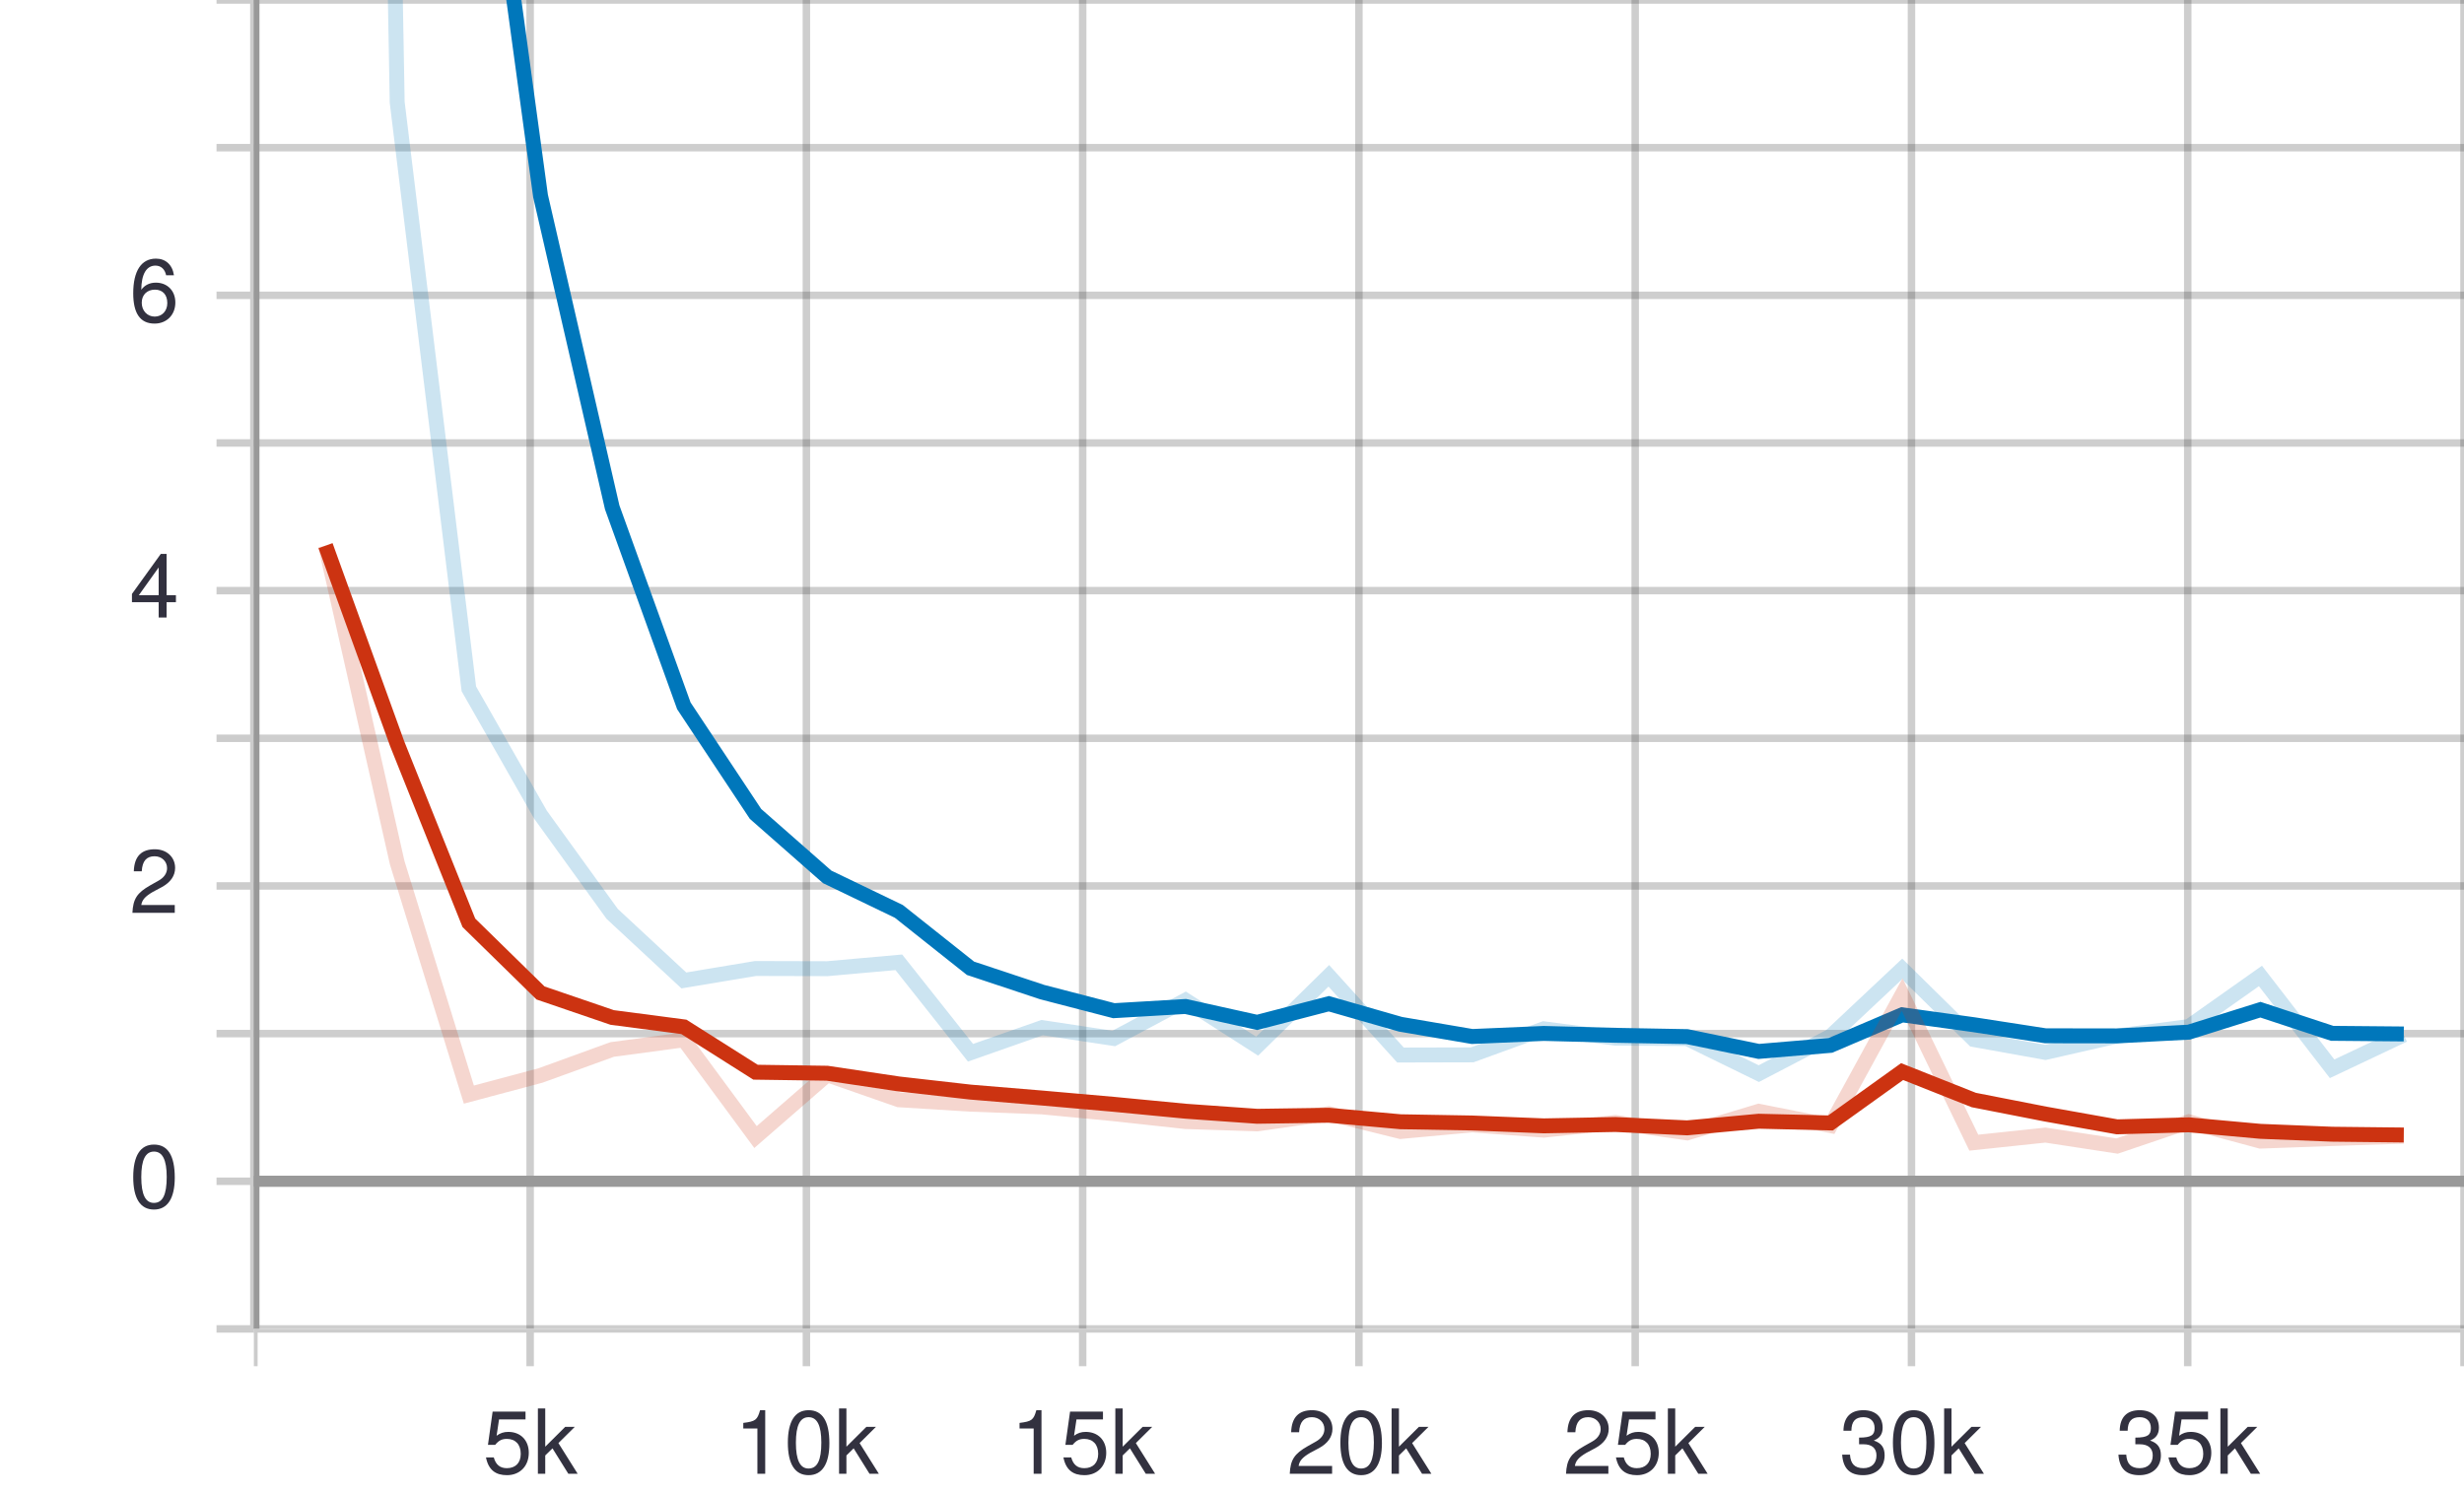
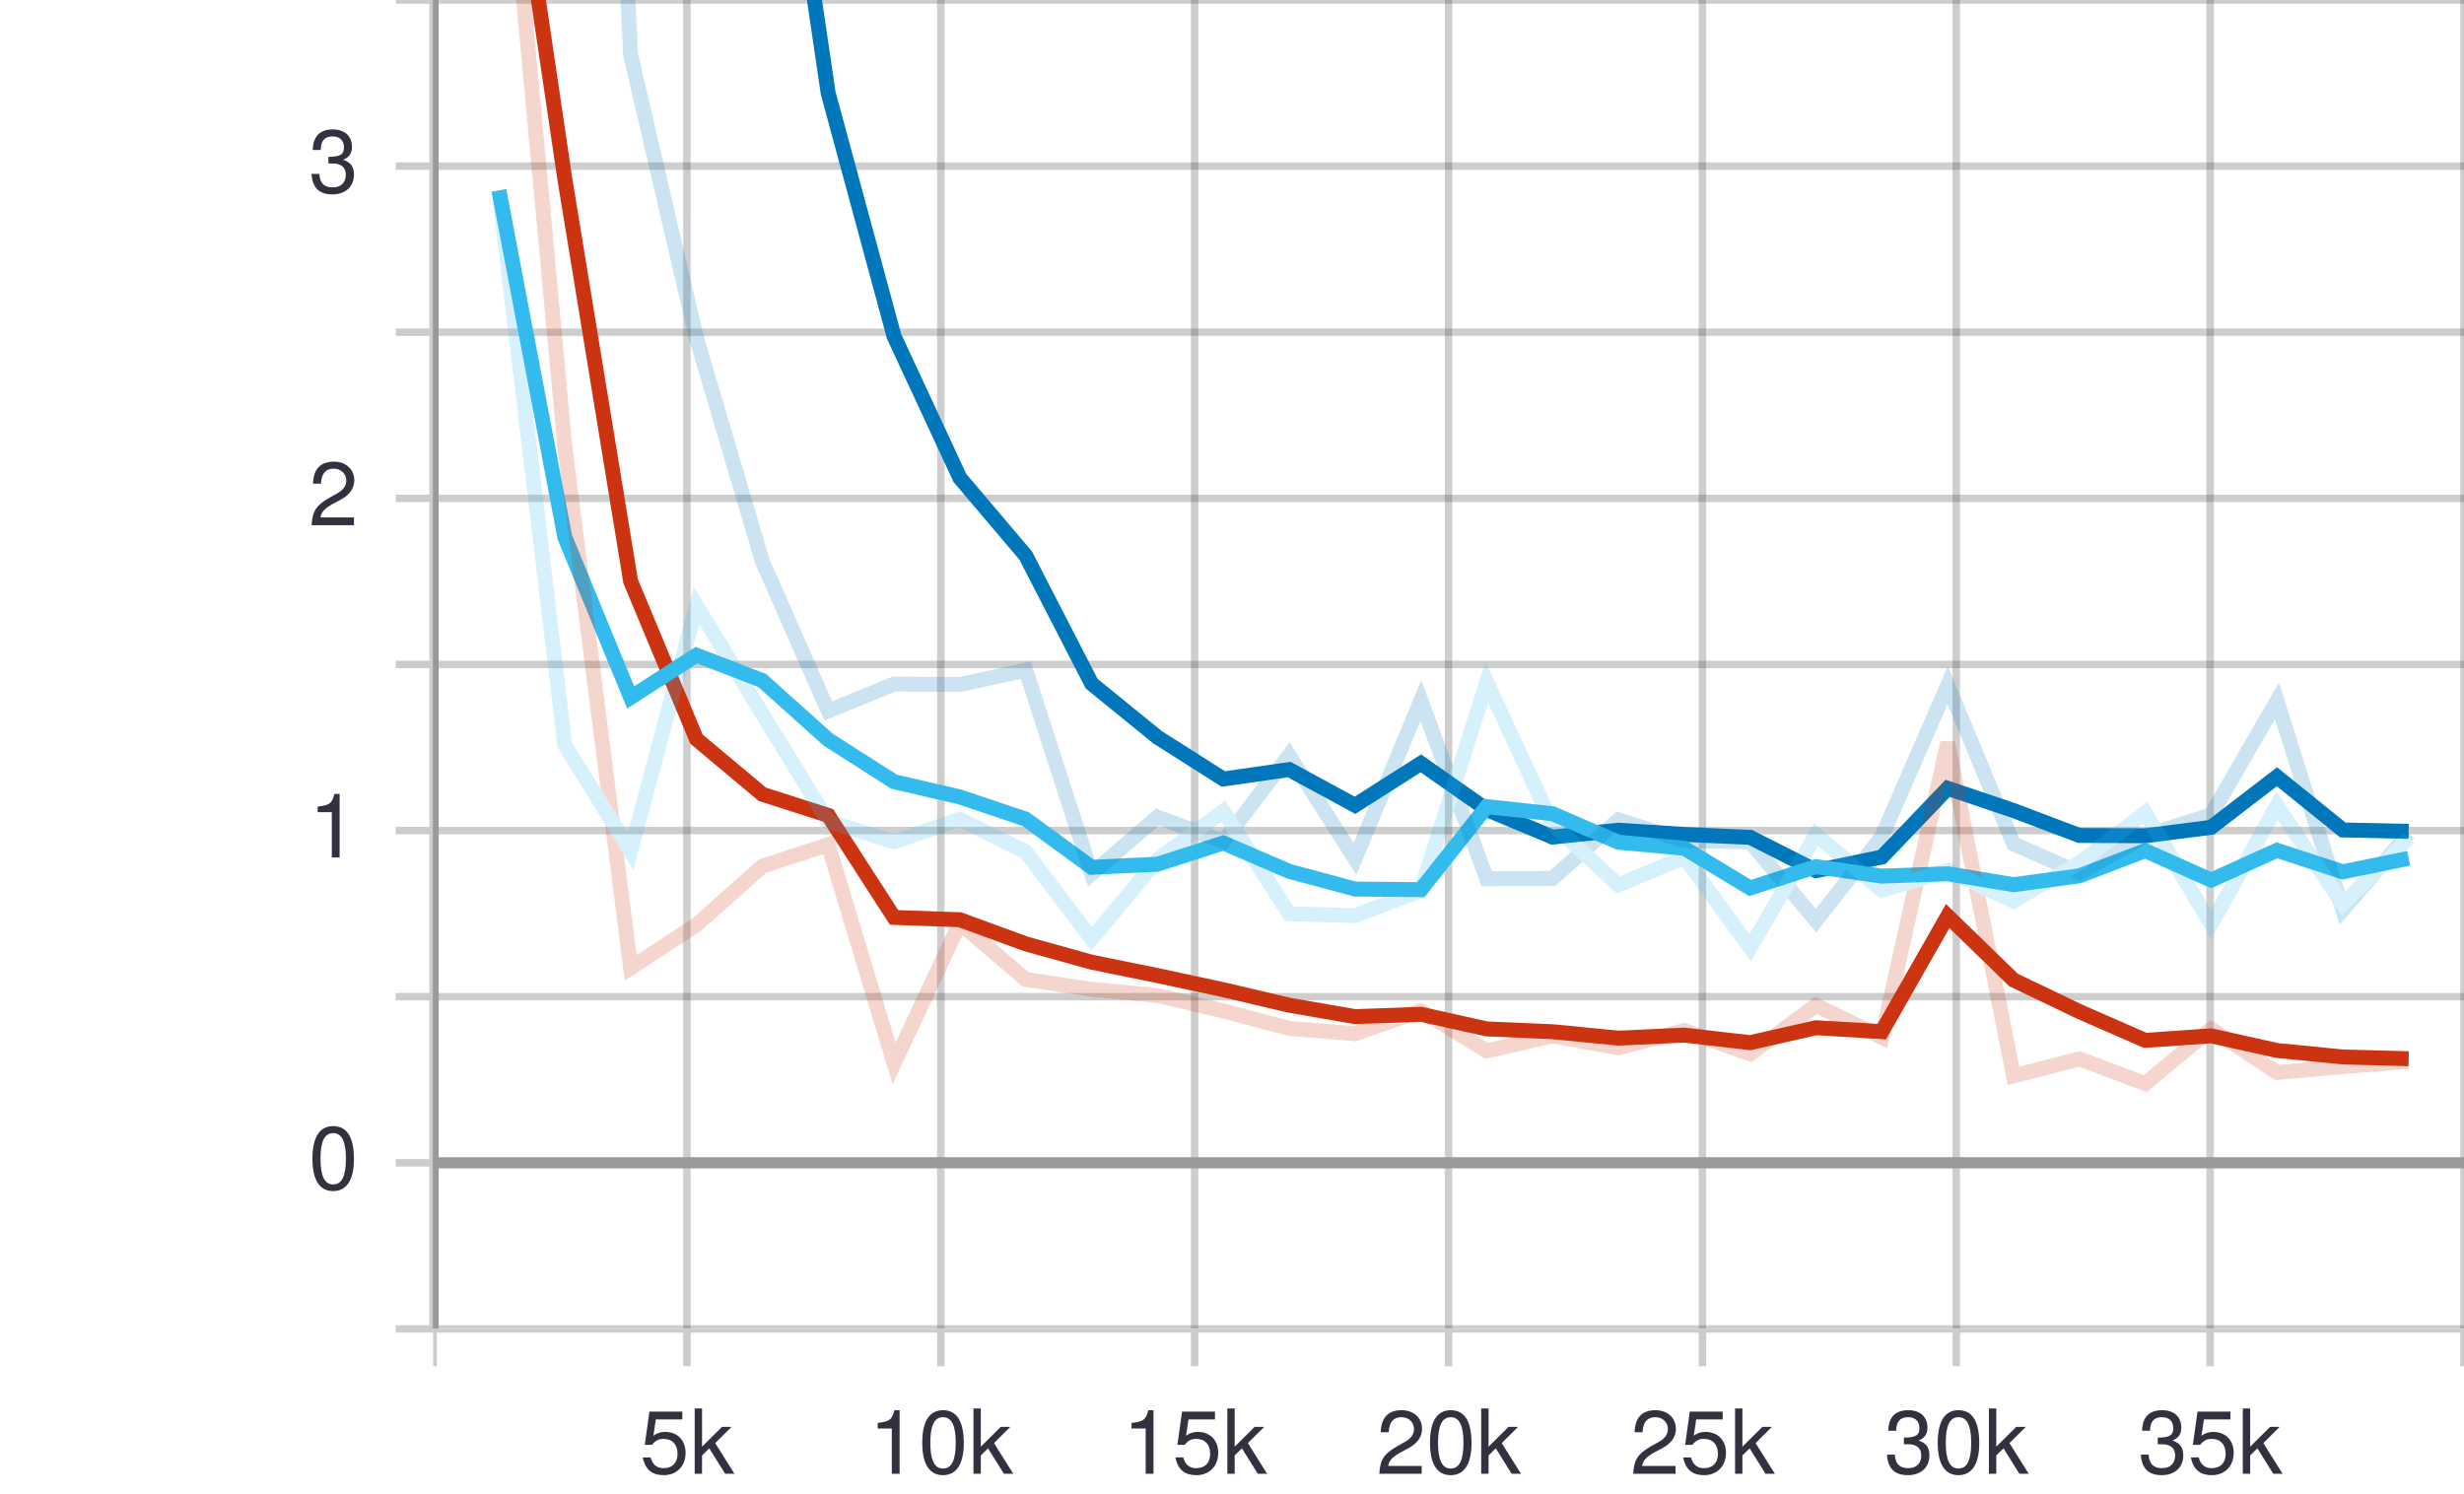
<svg xmlns="http://www.w3.org/2000/svg" viewBox="0 0 330 200">
  <g>
    <g>
      <g>
        <g>
          <g>
-             <line x1="34" y1="178" x2="29" y2="178" style="visibility: inherit;" fill="rgb(0, 0, 0)" stroke="rgb(204, 204, 204)" stroke-width="1px" />
-             <line x1="34" y1="158.222" x2="29" y2="158.222" style="visibility: inherit;" fill="rgb(0, 0, 0)" stroke="rgb(204, 204, 204)" stroke-width="1px" />
-             <line x1="34" y1="138.444" x2="29" y2="138.444" style="visibility: inherit;" fill="rgb(0, 0, 0)" stroke="rgb(204, 204, 204)" stroke-width="1px" />
-             <line x1="34" y1="118.667" x2="29" y2="118.667" style="visibility: inherit;" fill="rgb(0, 0, 0)" stroke="rgb(204, 204, 204)" stroke-width="1px" />
-             <line x1="34" y1="98.889" x2="29" y2="98.889" style="visibility: inherit;" fill="rgb(0, 0, 0)" stroke="rgb(204, 204, 204)" stroke-width="1px" />
-             <line x1="34" y1="79.111" x2="29" y2="79.111" style="visibility: inherit;" fill="rgb(0, 0, 0)" stroke="rgb(204, 204, 204)" stroke-width="1px" />
-             <line x1="34" y1="59.333" x2="29" y2="59.333" style="visibility: inherit;" fill="rgb(0, 0, 0)" stroke="rgb(204, 204, 204)" stroke-width="1px" />
-             <line x1="34" y1="39.556" x2="29" y2="39.556" style="visibility: inherit;" fill="rgb(0, 0, 0)" stroke="rgb(204, 204, 204)" stroke-width="1px" />
-             <line x1="34" y1="19.778" x2="29" y2="19.778" style="visibility: inherit;" fill="rgb(0, 0, 0)" stroke="rgb(204, 204, 204)" stroke-width="1px" />
-             <line x1="34" y1="0" x2="29" y2="0" style="visibility: inherit;" fill="rgb(0, 0, 0)" stroke="rgb(204, 204, 204)" stroke-width="1px" />
+             <line x1="58" y1="178" x2="53" y2="178" style="visibility: inherit;" fill="rgb(0, 0, 0)" stroke="rgb(204, 204, 204)" stroke-width="1px" />
+             <line x1="58" y1="155.75" x2="53" y2="155.75" style="visibility: inherit;" fill="rgb(0, 0, 0)" stroke="rgb(204, 204, 204)" stroke-width="1px" />
+             <line x1="58" y1="133.5" x2="53" y2="133.5" style="visibility: inherit;" fill="rgb(0, 0, 0)" stroke="rgb(204, 204, 204)" stroke-width="1px" />
+             <line x1="58" y1="111.25" x2="53" y2="111.25" style="visibility: inherit;" fill="rgb(0, 0, 0)" stroke="rgb(204, 204, 204)" stroke-width="1px" />
+             <line x1="58" y1="89" x2="53" y2="89" style="visibility: inherit;" fill="rgb(0, 0, 0)" stroke="rgb(204, 204, 204)" stroke-width="1px" />
+             <line x1="58" y1="66.75" x2="53" y2="66.75" style="visibility: inherit;" fill="rgb(0, 0, 0)" stroke="rgb(204, 204, 204)" stroke-width="1px" />
+             <line x1="58" y1="44.5" x2="53" y2="44.5" style="visibility: inherit;" fill="rgb(0, 0, 0)" stroke="rgb(204, 204, 204)" stroke-width="1px" />
+             <line x1="58" y1="22.25" x2="53" y2="22.25" style="visibility: inherit;" fill="rgb(0, 0, 0)" stroke="rgb(204, 204, 204)" stroke-width="1px" />
+             <line x1="58" y1="0" x2="53" y2="0" style="visibility: inherit;" fill="rgb(0, 0, 0)" stroke="rgb(204, 204, 204)" stroke-width="1px" />
          </g>
-           <g transform="translate(24, 0)">
-             <text x="0" y="178" dx="0em" dy="0.3em" style="text-anchor: end; visibility: hidden; font-family: &quot;Helvetica Neue&quot;, sans-serif; font-size: 12px; font-weight: 200;" fill="rgb(50, 49, 63)" stroke="none" stroke-width="1px">-1</text>
-             <text x="0" y="158.222" dx="0em" dy="0.3em" style="text-anchor: end; visibility: inherit; font-family: &quot;Helvetica Neue&quot;, sans-serif; font-size: 12px; font-weight: 200;" fill="rgb(50, 49, 63)" stroke="none" stroke-width="1px">0</text>
-             <text x="0" y="138.444" dx="0em" dy="0.3em" style="text-anchor: end; visibility: hidden; font-family: &quot;Helvetica Neue&quot;, sans-serif; font-size: 12px; font-weight: 200;" fill="rgb(50, 49, 63)" stroke="none" stroke-width="1px">1</text>
-             <text x="0" y="118.667" dx="0em" dy="0.3em" style="text-anchor: end; visibility: inherit; font-family: &quot;Helvetica Neue&quot;, sans-serif; font-size: 12px; font-weight: 200;" fill="rgb(50, 49, 63)" stroke="none" stroke-width="1px">2</text>
-             <text x="0" y="98.889" dx="0em" dy="0.3em" style="text-anchor: end; visibility: hidden; font-family: &quot;Helvetica Neue&quot;, sans-serif; font-size: 12px; font-weight: 200;" fill="rgb(50, 49, 63)" stroke="none" stroke-width="1px">3</text>
-             <text x="0" y="79.111" dx="0em" dy="0.3em" style="text-anchor: end; visibility: inherit; font-family: &quot;Helvetica Neue&quot;, sans-serif; font-size: 12px; font-weight: 200;" fill="rgb(50, 49, 63)" stroke="none" stroke-width="1px">4</text>
-             <text x="0" y="59.333" dx="0em" dy="0.3em" style="text-anchor: end; visibility: hidden; font-family: &quot;Helvetica Neue&quot;, sans-serif; font-size: 12px; font-weight: 200;" fill="rgb(50, 49, 63)" stroke="none" stroke-width="1px">5</text>
-             <text x="0" y="39.556" dx="0em" dy="0.3em" style="text-anchor: end; visibility: inherit; font-family: &quot;Helvetica Neue&quot;, sans-serif; font-size: 12px; font-weight: 200;" fill="rgb(50, 49, 63)" stroke="none" stroke-width="1px">6</text>
-             <text x="0" y="19.778" dx="0em" dy="0.3em" style="text-anchor: end; visibility: hidden; font-family: &quot;Helvetica Neue&quot;, sans-serif; font-size: 12px; font-weight: 200;" fill="rgb(50, 49, 63)" stroke="none" stroke-width="1px">7</text>
-             <text x="0" y="0" dx="0em" dy="0.3em" style="text-anchor: end; visibility: hidden; font-family: &quot;Helvetica Neue&quot;, sans-serif; font-size: 12px; font-weight: 200;" fill="rgb(50, 49, 63)" stroke="none" stroke-width="1px">8</text>
+           <g transform="translate(48, 0)">
+             <text x="0" y="178" dx="0em" dy="0.3em" style="text-anchor: end; visibility: hidden; font-family: &quot;Helvetica Neue&quot;, sans-serif; font-size: 12px; font-weight: 200;" fill="rgb(50, 49, 63)" stroke="none" stroke-width="1px">-0.5</text>
+             <text x="0" y="155.75" dx="0em" dy="0.3em" style="text-anchor: end; visibility: inherit; font-family: &quot;Helvetica Neue&quot;, sans-serif; font-size: 12px; font-weight: 200;" fill="rgb(50, 49, 63)" stroke="none" stroke-width="1px">0</text>
+             <text x="0" y="133.5" dx="0em" dy="0.3em" style="text-anchor: end; visibility: hidden; font-family: &quot;Helvetica Neue&quot;, sans-serif; font-size: 12px; font-weight: 200;" fill="rgb(50, 49, 63)" stroke="none" stroke-width="1px">0.5</text>
+             <text x="0" y="111.25" dx="0em" dy="0.3em" style="text-anchor: end; visibility: inherit; font-family: &quot;Helvetica Neue&quot;, sans-serif; font-size: 12px; font-weight: 200;" fill="rgb(50, 49, 63)" stroke="none" stroke-width="1px">1</text>
+             <text x="0" y="89" dx="0em" dy="0.3em" style="text-anchor: end; visibility: hidden; font-family: &quot;Helvetica Neue&quot;, sans-serif; font-size: 12px; font-weight: 200;" fill="rgb(50, 49, 63)" stroke="none" stroke-width="1px">1.5</text>
+             <text x="0" y="66.75" dx="0em" dy="0.3em" style="text-anchor: end; visibility: inherit; font-family: &quot;Helvetica Neue&quot;, sans-serif; font-size: 12px; font-weight: 200;" fill="rgb(50, 49, 63)" stroke="none" stroke-width="1px">2</text>
+             <text x="0" y="44.5" dx="0em" dy="0.3em" style="text-anchor: end; visibility: hidden; font-family: &quot;Helvetica Neue&quot;, sans-serif; font-size: 12px; font-weight: 200;" fill="rgb(50, 49, 63)" stroke="none" stroke-width="1px">2.5</text>
+             <text x="0" y="22.25" dx="0em" dy="0.3em" style="text-anchor: end; visibility: inherit; font-family: &quot;Helvetica Neue&quot;, sans-serif; font-size: 12px; font-weight: 200;" fill="rgb(50, 49, 63)" stroke="none" stroke-width="1px">3</text>
+             <text x="0" y="0" dx="0em" dy="0.3em" style="text-anchor: end; visibility: hidden; font-family: &quot;Helvetica Neue&quot;, sans-serif; font-size: 12px; font-weight: 200;" fill="rgb(50, 49, 63)" stroke="none" stroke-width="1px">3.5</text>
          </g>
-           <line x1="34" y1="0" x2="34" y2="178" fill="rgb(0, 0, 0)" stroke="rgb(204, 204, 204)" stroke-width="1px" />
+           <line x1="58" y1="0" x2="58" y2="178" fill="rgb(0, 0, 0)" stroke="rgb(204, 204, 204)" stroke-width="1px" />
        </g>
      </g>
-       <g transform="translate(34, 0)" clip-path="url(#clip_0)">
+       <g transform="translate(58, 0)" clip-path="url(#clip_0)">
        <clipPath id="clip_0">
-           <rect width="296" height="178" />
+           <rect width="272" height="178" />
        </clipPath>
        <g>
          <g>
            <g>
              <line x1="0" y1="0" x2="0" y2="178" fill="rgb(0, 0, 0)" stroke="rgb(60, 60, 60)" stroke-width="1px" opacity="0.25" />
-               <line x1="37" y1="0" x2="37" y2="178" fill="rgb(0, 0, 0)" stroke="rgb(60, 60, 60)" stroke-width="1px" opacity="0.25" />
-               <line x1="74" y1="0" x2="74" y2="178" fill="rgb(0, 0, 0)" stroke="rgb(60, 60, 60)" stroke-width="1px" opacity="0.25" />
-               <line x1="111" y1="0" x2="111" y2="178" fill="rgb(0, 0, 0)" stroke="rgb(60, 60, 60)" stroke-width="1px" opacity="0.25" />
-               <line x1="148" y1="0" x2="148" y2="178" fill="rgb(0, 0, 0)" stroke="rgb(60, 60, 60)" stroke-width="1px" opacity="0.25" />
-               <line x1="185" y1="0" x2="185" y2="178" fill="rgb(0, 0, 0)" stroke="rgb(60, 60, 60)" stroke-width="1px" opacity="0.25" />
-               <line x1="222" y1="0" x2="222" y2="178" fill="rgb(0, 0, 0)" stroke="rgb(60, 60, 60)" stroke-width="1px" opacity="0.25" />
-               <line x1="259" y1="0" x2="259" y2="178" fill="rgb(0, 0, 0)" stroke="rgb(60, 60, 60)" stroke-width="1px" opacity="0.25" />
-               <line x1="296" y1="0" x2="296" y2="178" fill="rgb(0, 0, 0)" stroke="rgb(60, 60, 60)" stroke-width="1px" opacity="0.25" />
+               <line x1="34" y1="0" x2="34" y2="178" fill="rgb(0, 0, 0)" stroke="rgb(60, 60, 60)" stroke-width="1px" opacity="0.25" />
+               <line x1="68" y1="0" x2="68" y2="178" fill="rgb(0, 0, 0)" stroke="rgb(60, 60, 60)" stroke-width="1px" opacity="0.25" />
+               <line x1="102" y1="0" x2="102" y2="178" fill="rgb(0, 0, 0)" stroke="rgb(60, 60, 60)" stroke-width="1px" opacity="0.25" />
+               <line x1="136" y1="0" x2="136" y2="178" fill="rgb(0, 0, 0)" stroke="rgb(60, 60, 60)" stroke-width="1px" opacity="0.25" />
+               <line x1="170" y1="0" x2="170" y2="178" fill="rgb(0, 0, 0)" stroke="rgb(60, 60, 60)" stroke-width="1px" opacity="0.25" />
+               <line x1="204" y1="0" x2="204" y2="178" fill="rgb(0, 0, 0)" stroke="rgb(60, 60, 60)" stroke-width="1px" opacity="0.25" />
+               <line x1="238" y1="0" x2="238" y2="178" fill="rgb(0, 0, 0)" stroke="rgb(60, 60, 60)" stroke-width="1px" opacity="0.25" />
+               <line x1="272" y1="0" x2="272" y2="178" fill="rgb(0, 0, 0)" stroke="rgb(60, 60, 60)" stroke-width="1px" opacity="0.25" />
            </g>
            <g>
-               <line x1="0" y1="178" x2="296" y2="178" fill="rgb(0, 0, 0)" stroke="rgb(60, 60, 60)" stroke-width="1px" opacity="0.25" />
-               <line x1="0" y1="158.222" x2="296" y2="158.222" fill="rgb(0, 0, 0)" stroke="rgb(60, 60, 60)" stroke-width="1px" opacity="0.25" />
-               <line x1="0" y1="138.444" x2="296" y2="138.444" fill="rgb(0, 0, 0)" stroke="rgb(60, 60, 60)" stroke-width="1px" opacity="0.25" />
-               <line x1="0" y1="118.667" x2="296" y2="118.667" fill="rgb(0, 0, 0)" stroke="rgb(60, 60, 60)" stroke-width="1px" opacity="0.25" />
-               <line x1="0" y1="98.889" x2="296" y2="98.889" fill="rgb(0, 0, 0)" stroke="rgb(60, 60, 60)" stroke-width="1px" opacity="0.25" />
-               <line x1="0" y1="79.111" x2="296" y2="79.111" fill="rgb(0, 0, 0)" stroke="rgb(60, 60, 60)" stroke-width="1px" opacity="0.25" />
-               <line x1="0" y1="59.333" x2="296" y2="59.333" fill="rgb(0, 0, 0)" stroke="rgb(60, 60, 60)" stroke-width="1px" opacity="0.25" />
-               <line x1="0" y1="39.556" x2="296" y2="39.556" fill="rgb(0, 0, 0)" stroke="rgb(60, 60, 60)" stroke-width="1px" opacity="0.25" />
-               <line x1="0" y1="19.778" x2="296" y2="19.778" fill="rgb(0, 0, 0)" stroke="rgb(60, 60, 60)" stroke-width="1px" opacity="0.25" />
-               <line x1="0" y1="0" x2="296" y2="0" fill="rgb(0, 0, 0)" stroke="rgb(60, 60, 60)" stroke-width="1px" opacity="0.25" />
+               <line x1="0" y1="178" x2="272" y2="178" fill="rgb(0, 0, 0)" stroke="rgb(60, 60, 60)" stroke-width="1px" opacity="0.25" />
+               <line x1="0" y1="155.75" x2="272" y2="155.75" fill="rgb(0, 0, 0)" stroke="rgb(60, 60, 60)" stroke-width="1px" opacity="0.25" />
+               <line x1="0" y1="133.5" x2="272" y2="133.5" fill="rgb(0, 0, 0)" stroke="rgb(60, 60, 60)" stroke-width="1px" opacity="0.25" />
+               <line x1="0" y1="111.25" x2="272" y2="111.25" fill="rgb(0, 0, 0)" stroke="rgb(60, 60, 60)" stroke-width="1px" opacity="0.25" />
+               <line x1="0" y1="89" x2="272" y2="89" fill="rgb(0, 0, 0)" stroke="rgb(60, 60, 60)" stroke-width="1px" opacity="0.25" />
+               <line x1="0" y1="66.75" x2="272" y2="66.75" fill="rgb(0, 0, 0)" stroke="rgb(60, 60, 60)" stroke-width="1px" opacity="0.25" />
+               <line x1="0" y1="44.5" x2="272" y2="44.5" fill="rgb(0, 0, 0)" stroke="rgb(60, 60, 60)" stroke-width="1px" opacity="0.25" />
+               <line x1="0" y1="22.25" x2="272" y2="22.25" fill="rgb(0, 0, 0)" stroke="rgb(60, 60, 60)" stroke-width="1px" opacity="0.25" />
+               <line x1="0" y1="0" x2="272" y2="0" fill="rgb(0, 0, 0)" stroke="rgb(60, 60, 60)" stroke-width="1px" opacity="0.25" />
            </g>
          </g>
        </g>
        <g>
          <g>
-             <line x1="0" y1="158.222" x2="296" y2="158.222" fill="rgb(0, 0, 0)" stroke="rgb(153, 153, 153)" stroke-width="1.5px" />
+             <line x1="0" y1="155.75" x2="272" y2="155.75" fill="rgb(0, 0, 0)" stroke="rgb(153, 153, 153)" stroke-width="1.5px" />
          </g>
        </g>
        <g>
          <g>
            <line x1="0" y1="0" x2="0" y2="178" fill="rgb(0, 0, 0)" stroke="rgb(153, 153, 153)" stroke-width="1.5px" />
          </g>
        </g>
        <g>
          <g>
            <g>
              <g>
                <g>
-                   <path stroke="rgb(0, 119, 187)" stroke-width="2px" d="M28.793,-44.244L38.391,26.239L47.989,67.951L57.587,94.541L67.185,109.019L76.782,117.453L86.38,122.076L95.978,129.696L105.576,132.885L115.174,135.375L124.771,134.812L134.369,136.939L143.967,134.444L153.565,137.193L163.163,138.832L172.76,138.421L182.358,138.673L191.956,138.848L201.554,140.831L211.152,140.021L220.749,135.928L230.347,137.252L239.945,138.736L249.543,138.751L259.141,138.252L268.738,135.241L278.336,138.407L287.934,138.492" style="fill: none;" fill="none" />
+                   <path stroke="rgb(0, 119, 187)" stroke-width="2px" d="M44.098,-47.36L52.918,12.467L61.737,45.043L70.557,64.019L79.376,74.422L88.196,91.565L97.016,98.742L105.835,104.344L114.655,103.076L123.474,107.863L132.294,102.249L141.114,108.434L149.933,112.123L158.753,111.198L167.572,111.764L176.392,112.157L185.212,116.619L194.031,114.798L202.851,105.588L211.67,108.566L220.49,111.906L229.31,111.94L238.129,110.817L246.949,104.041L255.768,111.166L264.588,111.356" style="fill: none;" fill="none" />
                </g>
                <g>
-                   <path stroke="rgb(204, 51, 17)" stroke-width="2px" d="M9.598,73.088L19.196,99.63L28.793,123.602L38.391,133.002L47.989,136.284L57.587,137.541L67.185,143.615L76.782,143.753L86.38,145.189L95.978,146.279L105.576,147.075L115.174,147.918L124.771,148.84L134.369,149.52L143.967,149.381L153.565,150.251L163.163,150.418L172.76,150.802L182.358,150.621L191.956,151.07L201.554,150.181L211.152,150.413L220.749,143.532L230.347,147.341L239.945,149.22L249.543,150.934L259.141,150.663L268.738,151.536L278.336,151.921L287.934,152.026" style="fill: none;" fill="none" />
+                   <path stroke="rgb(204, 51, 17)" stroke-width="2px" d="M8.82,-35.802L17.639,23.918L26.459,77.854L35.278,99.003L44.098,106.388L52.918,109.218L61.737,122.885L70.557,123.195L79.376,126.425L88.196,128.877L97.016,130.669L105.835,132.564L114.655,134.641L123.474,136.169L132.294,135.856L141.114,137.815L149.933,138.19L158.753,139.054L167.572,138.648L176.392,139.657L185.212,137.658L194.031,138.179L202.851,122.698L211.67,131.266L220.49,135.494L229.31,139.352L238.129,138.742L246.949,140.705L255.768,141.572L264.588,141.808" style="fill: none;" fill="none" />
+                 </g>
+                 <g>
+                   <path stroke="rgb(51, 187, 238)" stroke-width="2px" d="M8.82,25.505L17.639,71.934L26.459,93.41L35.278,87.756L44.098,91.162L52.918,99.076L61.737,104.702L70.557,106.749L79.376,109.72L88.196,116.171L97.016,115.755L105.835,112.907L114.655,116.706L123.474,119.085L132.294,119.16L141.114,108.04L149.933,108.994L158.753,112.814L167.572,113.615L176.392,118.944L185.212,116.081L194.031,117.35L202.851,117.036L211.67,118.497L220.49,117.315L229.31,113.934L238.129,117.889L246.949,113.897L255.768,116.775L264.588,114.963" style="fill: none;" fill="none" />
                </g>
              </g>
            </g>
          </g>
          <g opacity="0.2">
            <g>
              <g>
                <g>
-                   <path stroke="rgb(0, 119, 187)" stroke-width="2px" d="M9.598,-520.026L19.196,13.708L28.793,92.267L38.391,109.125L47.989,122.411L57.587,131.324L67.185,129.724L76.782,129.749L86.38,128.895L95.978,141.009L105.576,137.641L115.174,139.096L124.771,133.968L134.369,140.126L143.967,130.704L153.565,141.314L163.163,141.291L172.76,137.804L182.358,139.051L191.956,139.109L201.554,143.805L211.152,138.807L220.749,129.788L230.347,139.238L239.945,140.963L249.543,138.774L259.141,137.503L268.738,130.724L278.336,143.157L287.934,138.618" style="fill: none;" fill="none" />
+                   <path stroke="rgb(0, 119, 187)" stroke-width="2px" d="M17.639,-169.406L26.459,7.351L35.278,45.282L44.098,75.176L52.918,95.228L61.737,91.629L70.557,91.685L79.376,89.764L88.196,117.021L97.016,109.441L105.835,112.717L114.655,101.179L123.474,115.034L132.294,93.835L141.114,117.707L149.933,117.654L158.753,109.81L167.572,112.614L176.392,112.746L185.212,123.311L194.031,112.066L202.851,91.773L211.67,113.035L220.49,116.916L229.31,111.99L238.129,109.131L246.949,93.878L255.768,121.853L264.588,111.641" style="fill: none;" fill="none" />
                </g>
                <g>
-                   <path stroke="rgb(204, 51, 17)" stroke-width="2px" d="M9.598,73.088L19.196,115.556L28.793,146.615L38.391,144.055L47.989,140.569L57.587,139.281L67.185,152.302L76.782,143.954L86.38,147.306L95.978,147.897L105.576,148.263L115.174,149.176L124.771,150.222L134.369,150.537L143.967,149.172L153.565,151.556L163.163,150.668L172.76,151.378L182.358,150.351L191.956,151.742L201.554,148.848L211.152,150.761L220.749,133.211L230.347,153.053L239.945,152.038L249.543,153.506L259.141,150.256L268.738,152.845L278.336,152.499L287.934,152.183" style="fill: none;" fill="none" />
+                   <path stroke="rgb(204, 51, 17)" stroke-width="2px" d="M8.82,-35.802L17.639,59.75L26.459,129.633L35.278,123.875L44.098,116.03L52.918,113.132L61.737,142.429L70.557,123.646L79.376,131.188L88.196,132.519L97.016,133.341L105.835,135.397L114.655,137.749L123.474,138.458L132.294,135.387L141.114,140.752L149.933,138.753L158.753,140.35L167.572,138.039L176.392,141.17L185.212,134.659L194.031,138.962L202.851,99.476L211.67,144.119L220.49,141.836L229.31,145.139L238.129,137.826L246.949,143.65L255.768,142.873L264.588,142.161" style="fill: none;" fill="none" />
+                 </g>
+                 <g>
+                   <path stroke="rgb(51, 187, 238)" stroke-width="2px" d="M8.82,25.505L17.639,99.792L26.459,114.027L35.278,81.107L44.098,95.61L52.918,110.024L61.737,112.747L70.557,109.732L79.376,114.103L88.196,125.75L97.016,115.135L105.835,108.651L114.655,122.392L123.474,122.649L132.294,119.273L141.114,91.367L149.933,110.424L158.753,118.543L167.572,114.816L176.392,126.938L185.212,111.786L194.031,119.254L202.851,116.566L211.67,120.688L220.49,115.543L229.31,108.861L238.129,123.822L246.949,107.908L255.768,121.094L264.588,112.244" style="fill: none;" fill="none" />
                </g>
              </g>
            </g>
          </g>
        </g>
      </g>
-       <g transform="translate(34, 178)" clip-path="url(#clip_1)">
+       <g transform="translate(58, 178)" clip-path="url(#clip_1)">
        <clipPath id="clip_1">
-           <rect width="296" height="22" />
+           <rect width="272" height="22" />
        </clipPath>
        <g>
          <g>
            <line x1="0" y1="0" x2="0" y2="5" style="visibility: inherit;" fill="rgb(0, 0, 0)" stroke="rgb(204, 204, 204)" stroke-width="1px" />
-             <line x1="37" y1="0" x2="37" y2="5" style="visibility: inherit;" fill="rgb(0, 0, 0)" stroke="rgb(204, 204, 204)" stroke-width="1px" />
-             <line x1="74" y1="0" x2="74" y2="5" style="visibility: inherit;" fill="rgb(0, 0, 0)" stroke="rgb(204, 204, 204)" stroke-width="1px" />
-             <line x1="111" y1="0" x2="111" y2="5" style="visibility: inherit;" fill="rgb(0, 0, 0)" stroke="rgb(204, 204, 204)" stroke-width="1px" />
-             <line x1="148" y1="0" x2="148" y2="5" style="visibility: inherit;" fill="rgb(0, 0, 0)" stroke="rgb(204, 204, 204)" stroke-width="1px" />
-             <line x1="185" y1="0" x2="185" y2="5" style="visibility: inherit;" fill="rgb(0, 0, 0)" stroke="rgb(204, 204, 204)" stroke-width="1px" />
-             <line x1="222" y1="0" x2="222" y2="5" style="visibility: inherit;" fill="rgb(0, 0, 0)" stroke="rgb(204, 204, 204)" stroke-width="1px" />
-             <line x1="259" y1="0" x2="259" y2="5" style="visibility: inherit;" fill="rgb(0, 0, 0)" stroke="rgb(204, 204, 204)" stroke-width="1px" />
-             <line x1="296" y1="0" x2="296" y2="5" style="visibility: inherit;" fill="rgb(0, 0, 0)" stroke="rgb(204, 204, 204)" stroke-width="1px" />
+             <line x1="34" y1="0" x2="34" y2="5" style="visibility: inherit;" fill="rgb(0, 0, 0)" stroke="rgb(204, 204, 204)" stroke-width="1px" />
+             <line x1="68" y1="0" x2="68" y2="5" style="visibility: inherit;" fill="rgb(0, 0, 0)" stroke="rgb(204, 204, 204)" stroke-width="1px" />
+             <line x1="102" y1="0" x2="102" y2="5" style="visibility: inherit;" fill="rgb(0, 0, 0)" stroke="rgb(204, 204, 204)" stroke-width="1px" />
+             <line x1="136" y1="0" x2="136" y2="5" style="visibility: inherit;" fill="rgb(0, 0, 0)" stroke="rgb(204, 204, 204)" stroke-width="1px" />
+             <line x1="170" y1="0" x2="170" y2="5" style="visibility: inherit;" fill="rgb(0, 0, 0)" stroke="rgb(204, 204, 204)" stroke-width="1px" />
+             <line x1="204" y1="0" x2="204" y2="5" style="visibility: inherit;" fill="rgb(0, 0, 0)" stroke="rgb(204, 204, 204)" stroke-width="1px" />
+             <line x1="238" y1="0" x2="238" y2="5" style="visibility: inherit;" fill="rgb(0, 0, 0)" stroke="rgb(204, 204, 204)" stroke-width="1px" />
+             <line x1="272" y1="0" x2="272" y2="5" style="visibility: inherit;" fill="rgb(0, 0, 0)" stroke="rgb(204, 204, 204)" stroke-width="1px" />
          </g>
          <g transform="translate(0, 8)">
            <text x="0" y="0" dx="0em" dy="0.95em" style="text-anchor: middle; visibility: hidden; font-family: &quot;Helvetica Neue&quot;, sans-serif; font-size: 12px; font-weight: 200;" fill="rgb(50, 49, 63)" stroke="none" stroke-width="1px">0</text>
-             <text x="37" y="0" dx="0em" dy="0.95em" style="text-anchor: middle; visibility: inherit; font-family: &quot;Helvetica Neue&quot;, sans-serif; font-size: 12px; font-weight: 200;" fill="rgb(50, 49, 63)" stroke="none" stroke-width="1px">5k</text>
-             <text x="74" y="0" dx="0em" dy="0.95em" style="text-anchor: middle; visibility: inherit; font-family: &quot;Helvetica Neue&quot;, sans-serif; font-size: 12px; font-weight: 200;" fill="rgb(50, 49, 63)" stroke="none" stroke-width="1px">10k</text>
-             <text x="111" y="0" dx="0em" dy="0.95em" style="text-anchor: middle; visibility: inherit; font-family: &quot;Helvetica Neue&quot;, sans-serif; font-size: 12px; font-weight: 200;" fill="rgb(50, 49, 63)" stroke="none" stroke-width="1px">15k</text>
-             <text x="148" y="0" dx="0em" dy="0.95em" style="text-anchor: middle; visibility: inherit; font-family: &quot;Helvetica Neue&quot;, sans-serif; font-size: 12px; font-weight: 200;" fill="rgb(50, 49, 63)" stroke="none" stroke-width="1px">20k</text>
-             <text x="185" y="0" dx="0em" dy="0.95em" style="text-anchor: middle; visibility: inherit; font-family: &quot;Helvetica Neue&quot;, sans-serif; font-size: 12px; font-weight: 200;" fill="rgb(50, 49, 63)" stroke="none" stroke-width="1px">25k</text>
-             <text x="222" y="0" dx="0em" dy="0.95em" style="text-anchor: middle; visibility: inherit; font-family: &quot;Helvetica Neue&quot;, sans-serif; font-size: 12px; font-weight: 200;" fill="rgb(50, 49, 63)" stroke="none" stroke-width="1px">30k</text>
-             <text x="259" y="0" dx="0em" dy="0.95em" style="text-anchor: middle; visibility: inherit; font-family: &quot;Helvetica Neue&quot;, sans-serif; font-size: 12px; font-weight: 200;" fill="rgb(50, 49, 63)" stroke="none" stroke-width="1px">35k</text>
-             <text x="296" y="0" dx="0em" dy="0.95em" style="text-anchor: middle; visibility: hidden; font-family: &quot;Helvetica Neue&quot;, sans-serif; font-size: 12px; font-weight: 200;" fill="rgb(50, 49, 63)" stroke="none" stroke-width="1px">40k</text>
+             <text x="34" y="0" dx="0em" dy="0.95em" style="text-anchor: middle; visibility: inherit; font-family: &quot;Helvetica Neue&quot;, sans-serif; font-size: 12px; font-weight: 200;" fill="rgb(50, 49, 63)" stroke="none" stroke-width="1px">5k</text>
+             <text x="68" y="0" dx="0em" dy="0.95em" style="text-anchor: middle; visibility: inherit; font-family: &quot;Helvetica Neue&quot;, sans-serif; font-size: 12px; font-weight: 200;" fill="rgb(50, 49, 63)" stroke="none" stroke-width="1px">10k</text>
+             <text x="102" y="0" dx="0em" dy="0.95em" style="text-anchor: middle; visibility: inherit; font-family: &quot;Helvetica Neue&quot;, sans-serif; font-size: 12px; font-weight: 200;" fill="rgb(50, 49, 63)" stroke="none" stroke-width="1px">15k</text>
+             <text x="136" y="0" dx="0em" dy="0.95em" style="text-anchor: middle; visibility: inherit; font-family: &quot;Helvetica Neue&quot;, sans-serif; font-size: 12px; font-weight: 200;" fill="rgb(50, 49, 63)" stroke="none" stroke-width="1px">20k</text>
+             <text x="170" y="0" dx="0em" dy="0.95em" style="text-anchor: middle; visibility: inherit; font-family: &quot;Helvetica Neue&quot;, sans-serif; font-size: 12px; font-weight: 200;" fill="rgb(50, 49, 63)" stroke="none" stroke-width="1px">25k</text>
+             <text x="204" y="0" dx="0em" dy="0.95em" style="text-anchor: middle; visibility: inherit; font-family: &quot;Helvetica Neue&quot;, sans-serif; font-size: 12px; font-weight: 200;" fill="rgb(50, 49, 63)" stroke="none" stroke-width="1px">30k</text>
+             <text x="238" y="0" dx="0em" dy="0.95em" style="text-anchor: middle; visibility: inherit; font-family: &quot;Helvetica Neue&quot;, sans-serif; font-size: 12px; font-weight: 200;" fill="rgb(50, 49, 63)" stroke="none" stroke-width="1px">35k</text>
+             <text x="272" y="0" dx="0em" dy="0.95em" style="text-anchor: middle; visibility: hidden; font-family: &quot;Helvetica Neue&quot;, sans-serif; font-size: 12px; font-weight: 200;" fill="rgb(50, 49, 63)" stroke="none" stroke-width="1px">40k</text>
          </g>
-           <line x1="0" y1="0" x2="296" y2="0" fill="rgb(0, 0, 0)" stroke="rgb(204, 204, 204)" stroke-width="1px" />
+           <line x1="0" y1="0" x2="272" y2="0" fill="rgb(0, 0, 0)" stroke="rgb(204, 204, 204)" stroke-width="1px" />
        </g>
      </g>
    </g>
  </g>
</svg>
